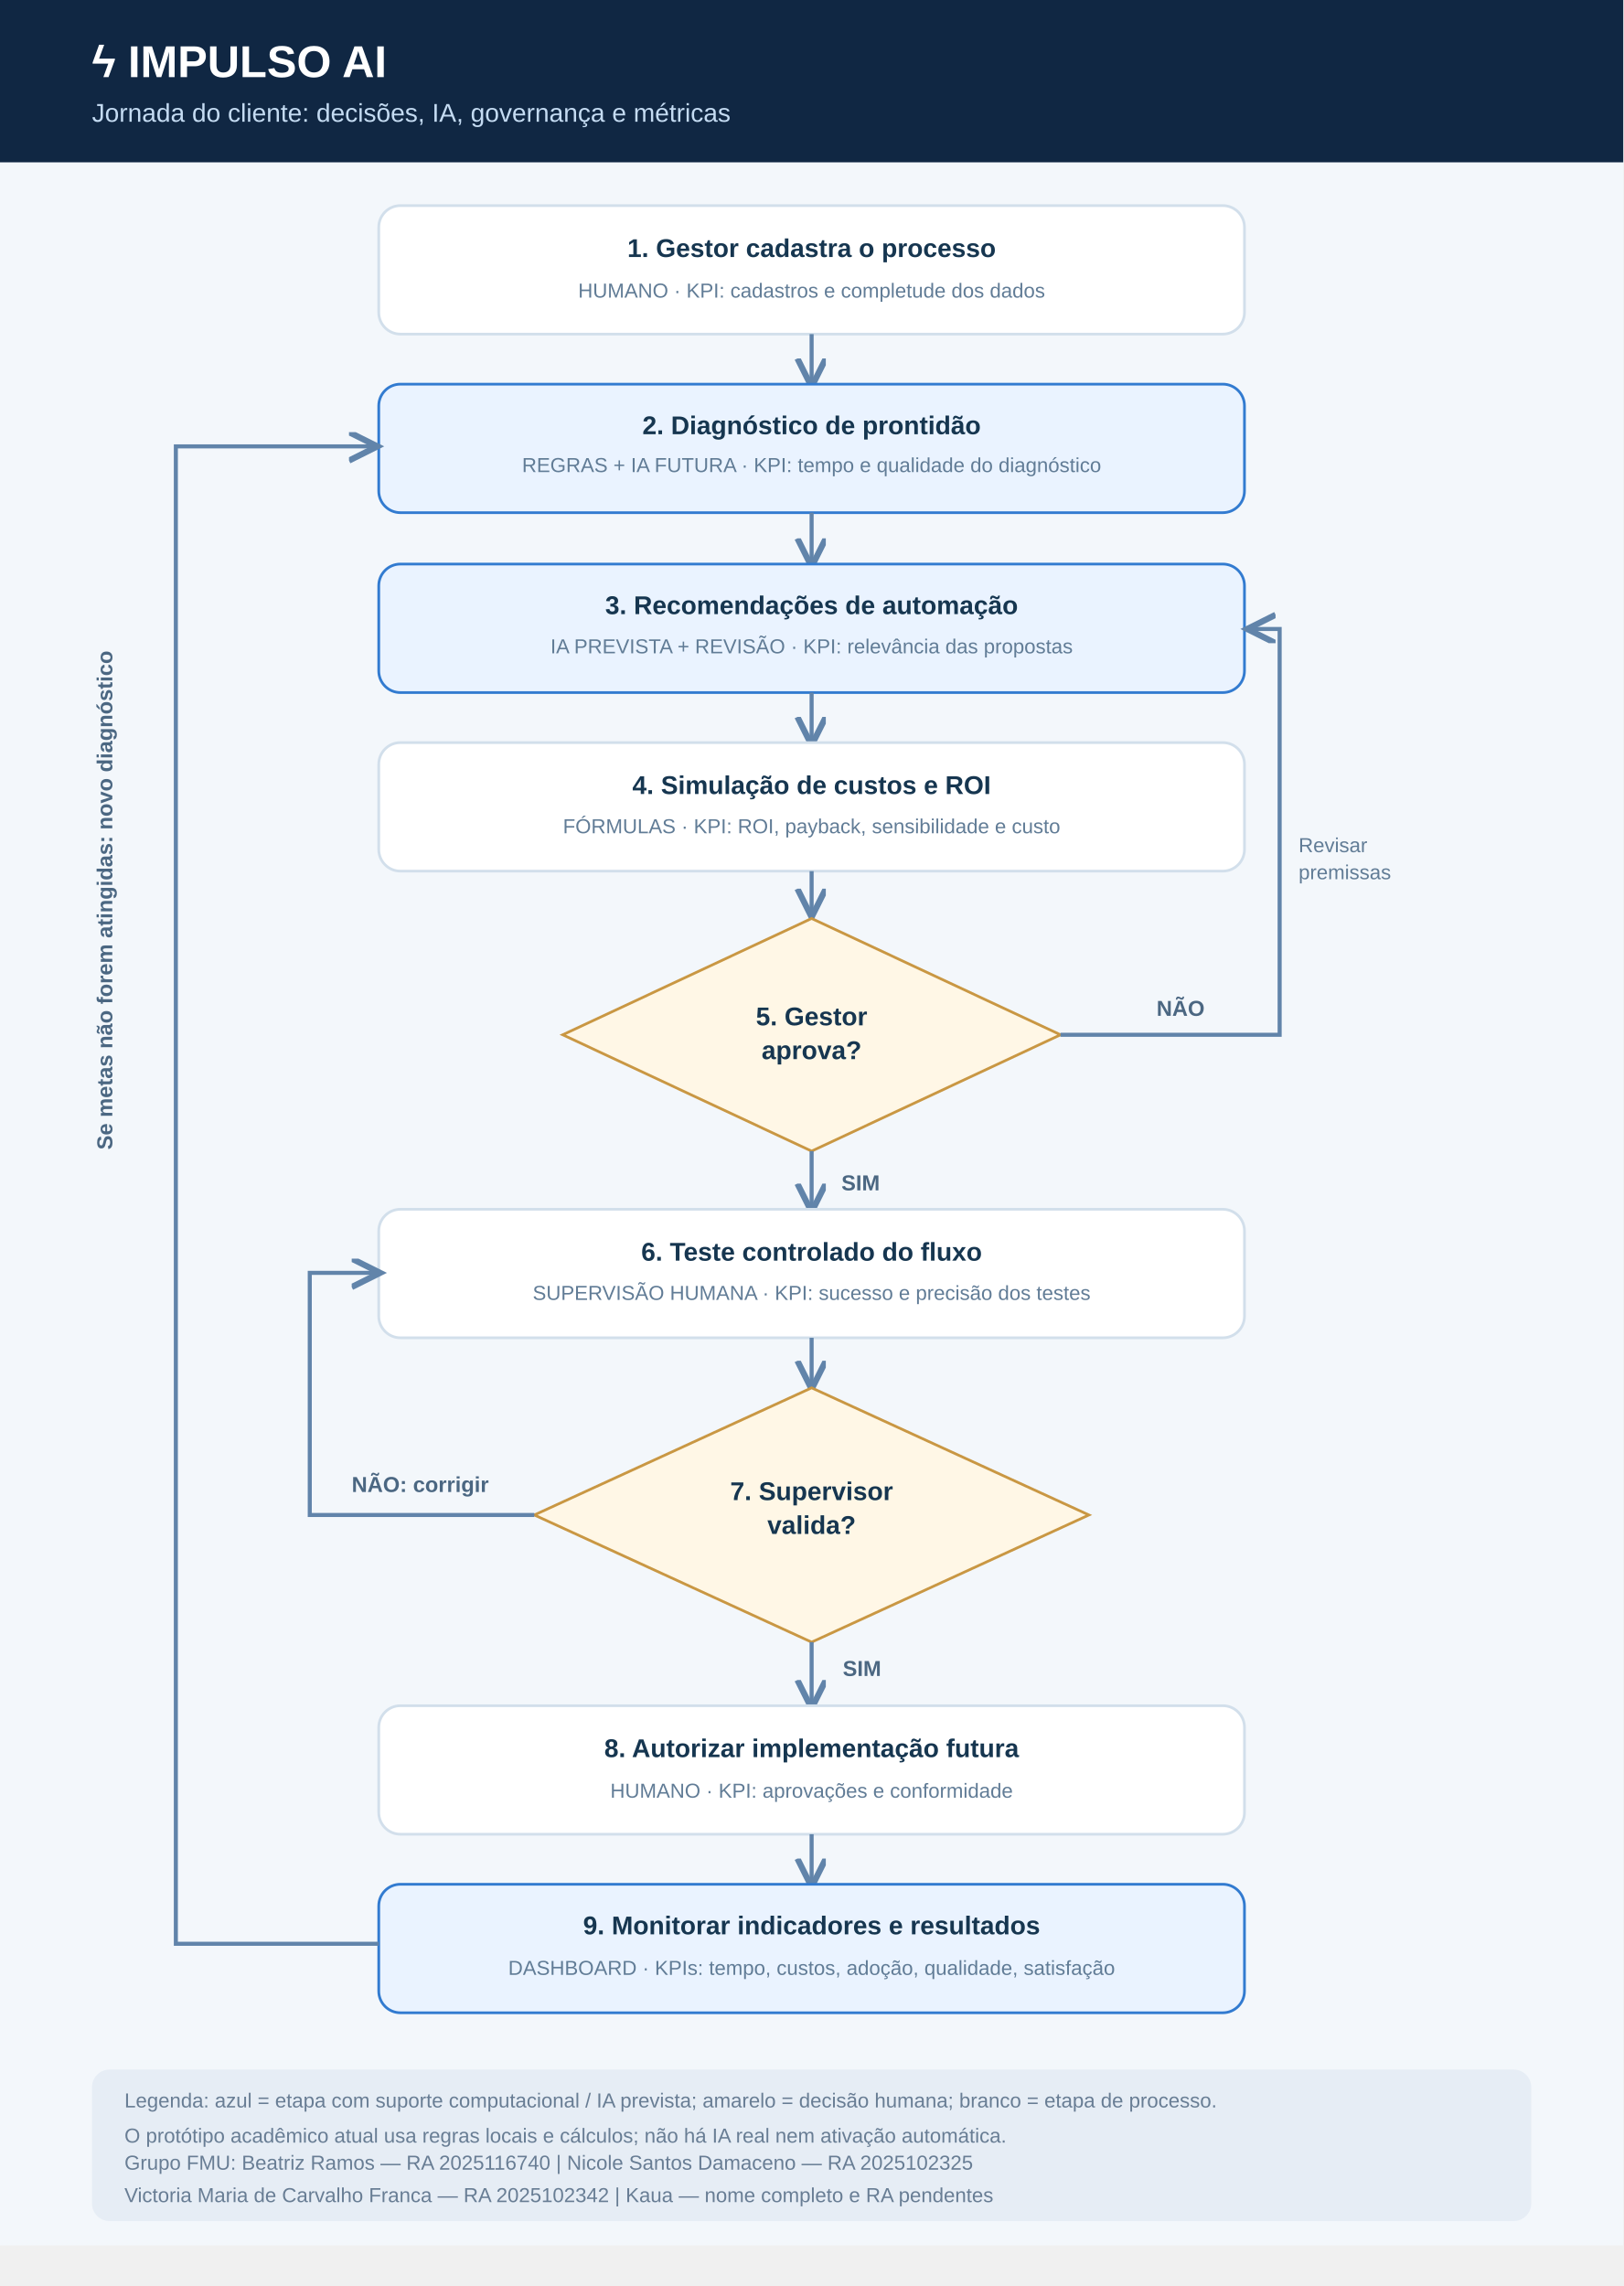
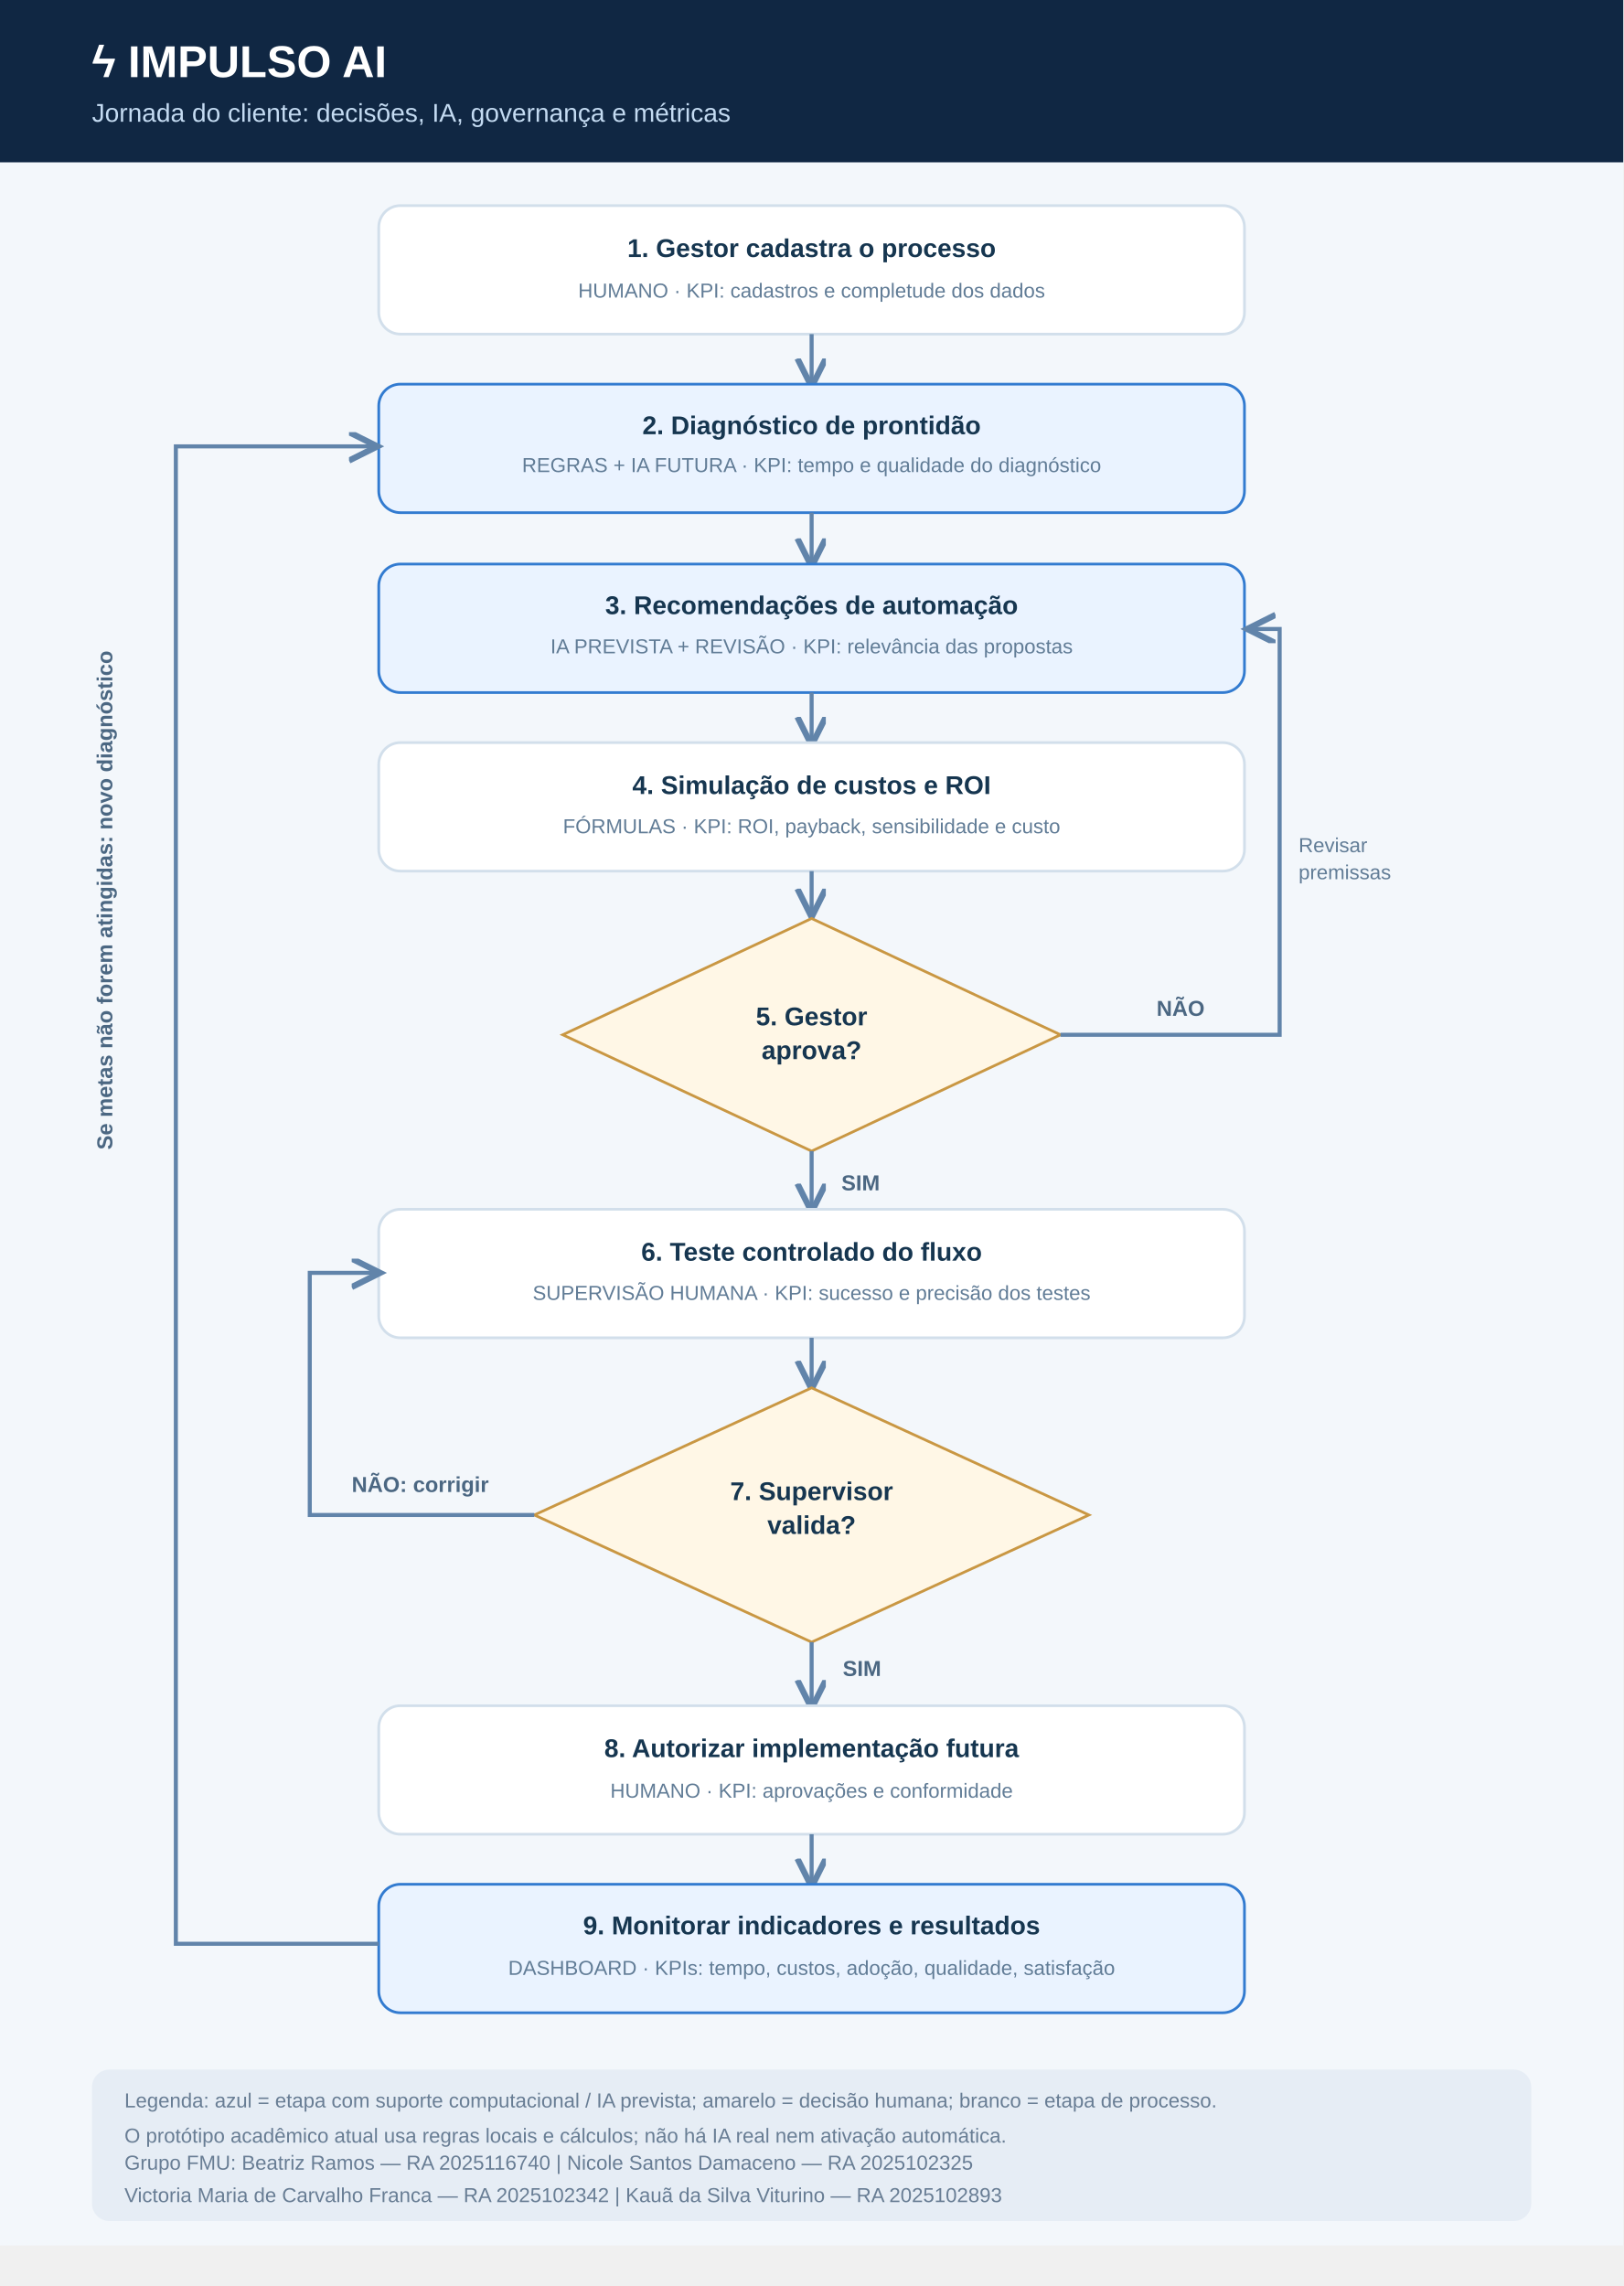
<svg xmlns="http://www.w3.org/2000/svg" width="1200" height="1690" viewBox="0 0 1200 1690" role="img" aria-labelledby="title desc">
  <rect width="1200" height="1660" fill="#f3f7fb" />
  <rect width="1200" height="120" fill="#102743" />
  <text x="68" y="57" font-family="Arial" font-size="33" font-weight="bold" fill="#ffffff">ϟ IMPULSO AI</text>
  <text x="68" y="90" font-family="Arial" font-size="19" fill="#c4dbf2">Jornada do cliente: decisões, IA, governança e métricas</text>
  <defs>
    <marker id="arrow" markerWidth="9" markerHeight="9" refX="6" refY="3.5" orient="auto">
      <path d="M0 0 L7 3.5 L0 7" fill="none" stroke="#6184aa" stroke-width="1.5" />
    </marker>
    <style>.step{fill:white;stroke:#d2dfeb;stroke-width:2}.ai{fill:#eaf3ff;stroke:#327bd0;stroke-width:2}.dec{fill:#fff7e6;stroke:#c99743;stroke-width:2}.text{font-family:Arial,sans-serif;fill:#163650;font-weight:700;font-size:19px}.meta{font-family:Arial,sans-serif;fill:#617c96;font-size:15px}.a{fill:none;stroke:#6184aa;stroke-width:3;marker-end:url(#arrow)}.label{font-family:Arial,sans-serif;fill:#4b6782;font-size:16px;font-weight:bold}.foot{font-family:Arial,sans-serif;fill:#687d94;font-size:15px}</style>
  </defs>
  <rect class="step" x="280" y="152" width="640" height="95" rx="16" />
  <text class="text" x="600" y="190" text-anchor="middle">1. Gestor cadastra o processo</text>
  <text class="meta" x="600" y="220" text-anchor="middle">HUMANO · KPI: cadastros e completude dos dados</text>
  <path class="a" d="M600 247V283" />
  <rect class="ai" x="280" y="284" width="640" height="95" rx="16" />
  <text class="text" x="600" y="321" text-anchor="middle">2. Diagnóstico de prontidão</text>
  <text class="meta" x="600" y="349" text-anchor="middle">REGRAS + IA FUTURA · KPI: tempo e qualidade do diagnóstico</text>
  <path class="a" d="M600 379V416" />
  <rect class="ai" x="280" y="417" width="640" height="95" rx="16" />
  <text class="text" x="600" y="454" text-anchor="middle">3. Recomendações de automação</text>
  <text class="meta" x="600" y="483" text-anchor="middle">IA PREVISTA + REVISÃO · KPI: relevância das propostas</text>
  <path class="a" d="M600 512V548" />
  <rect class="step" x="280" y="549" width="640" height="95" rx="16" />
  <text class="text" x="600" y="587" text-anchor="middle">4. Simulação de custos e ROI</text>
  <text class="meta" x="600" y="616" text-anchor="middle">FÓRMULAS · KPI: ROI, payback, sensibilidade e custo</text>
  <path class="a" d="M600 644V675" />
  <path class="dec" d="M600 679L784 765L600 851L416 765Z" />
  <text class="text" x="600" y="758" text-anchor="middle">5. Gestor</text>
  <text class="text" x="600" y="783" text-anchor="middle">aprova?</text>
  <path class="a" d="M784 765H946V465H925" />
  <text class="label" x="855" y="751">NÃO</text>
  <text class="meta" x="960" y="630">Revisar</text>
  <text class="meta" x="960" y="650">premissas</text>
  <path class="a" d="M600 851V893" />
  <text class="label" x="622" y="880">SIM</text>
  <rect class="step" x="280" y="894" width="640" height="95" rx="16" />
  <text class="text" x="600" y="932" text-anchor="middle">6. Teste controlado do fluxo</text>
  <text class="meta" x="600" y="961" text-anchor="middle">SUPERVISÃO HUMANA · KPI: sucesso e precisão dos testes</text>
  <path class="a" d="M600 989V1024" />
  <path class="dec" d="M600 1026L805 1120L600 1214L395 1120Z" />
  <text class="text" x="600" y="1109" text-anchor="middle">7. Supervisor</text>
  <text class="text" x="600" y="1134" text-anchor="middle">valida?</text>
  <path class="a" d="M395 1120H229V941H278" />
  <text class="label" x="260" y="1103">NÃO: corrigir</text>
  <path class="a" d="M600 1214V1260" />
  <text class="label" x="623" y="1239">SIM</text>
  <rect class="step" x="280" y="1261" width="640" height="95" rx="16" />
  <text class="text" x="600" y="1299" text-anchor="middle">8. Autorizar implementação futura</text>
  <text class="meta" x="600" y="1329" text-anchor="middle">HUMANO · KPI: aprovações e conformidade</text>
  <path class="a" d="M600 1356V1392" />
  <rect class="ai" x="280" y="1393" width="640" height="95" rx="16" />
  <text class="text" x="600" y="1430" text-anchor="middle">9. Monitorar indicadores e resultados</text>
  <text class="meta" x="600" y="1460" text-anchor="middle">DASHBOARD · KPIs: tempo, custos, adoção, qualidade, satisfação</text>
  <path class="a" d="M280 1437H130V330H276" />
  <text class="label" x="83" y="850" transform="rotate(-90 83 850)">Se metas não forem atingidas: novo diagnóstico</text>
  <rect x="68" y="1530" width="1064" height="112" rx="13" fill="#e6edf5" />
  <text x="92" y="1558" class="foot">Legenda: azul = etapa com suporte computacional / IA prevista; amarelo = decisão humana; branco = etapa de processo.</text>
  <text x="92" y="1584" class="foot">O protótipo acadêmico atual usa regras locais e cálculos; não há IA real nem ativação automática.</text>
  <text x="92" y="1604" class="foot">Grupo FMU: Beatriz Ramos — RA 2025116740 | Nicole Santos Damaceno — RA 2025102325</text>
-   <text x="92" y="1628" class="foot">Victoria Maria de Carvalho Franca — RA 2025102342 | Kaua — nome completo e RA pendentes</text>
+   <text x="92" y="1628" class="foot">Victoria Maria de Carvalho Franca — RA 2025102342 | Kauã da Silva Viturino — RA 2025102893</text>
</svg>
